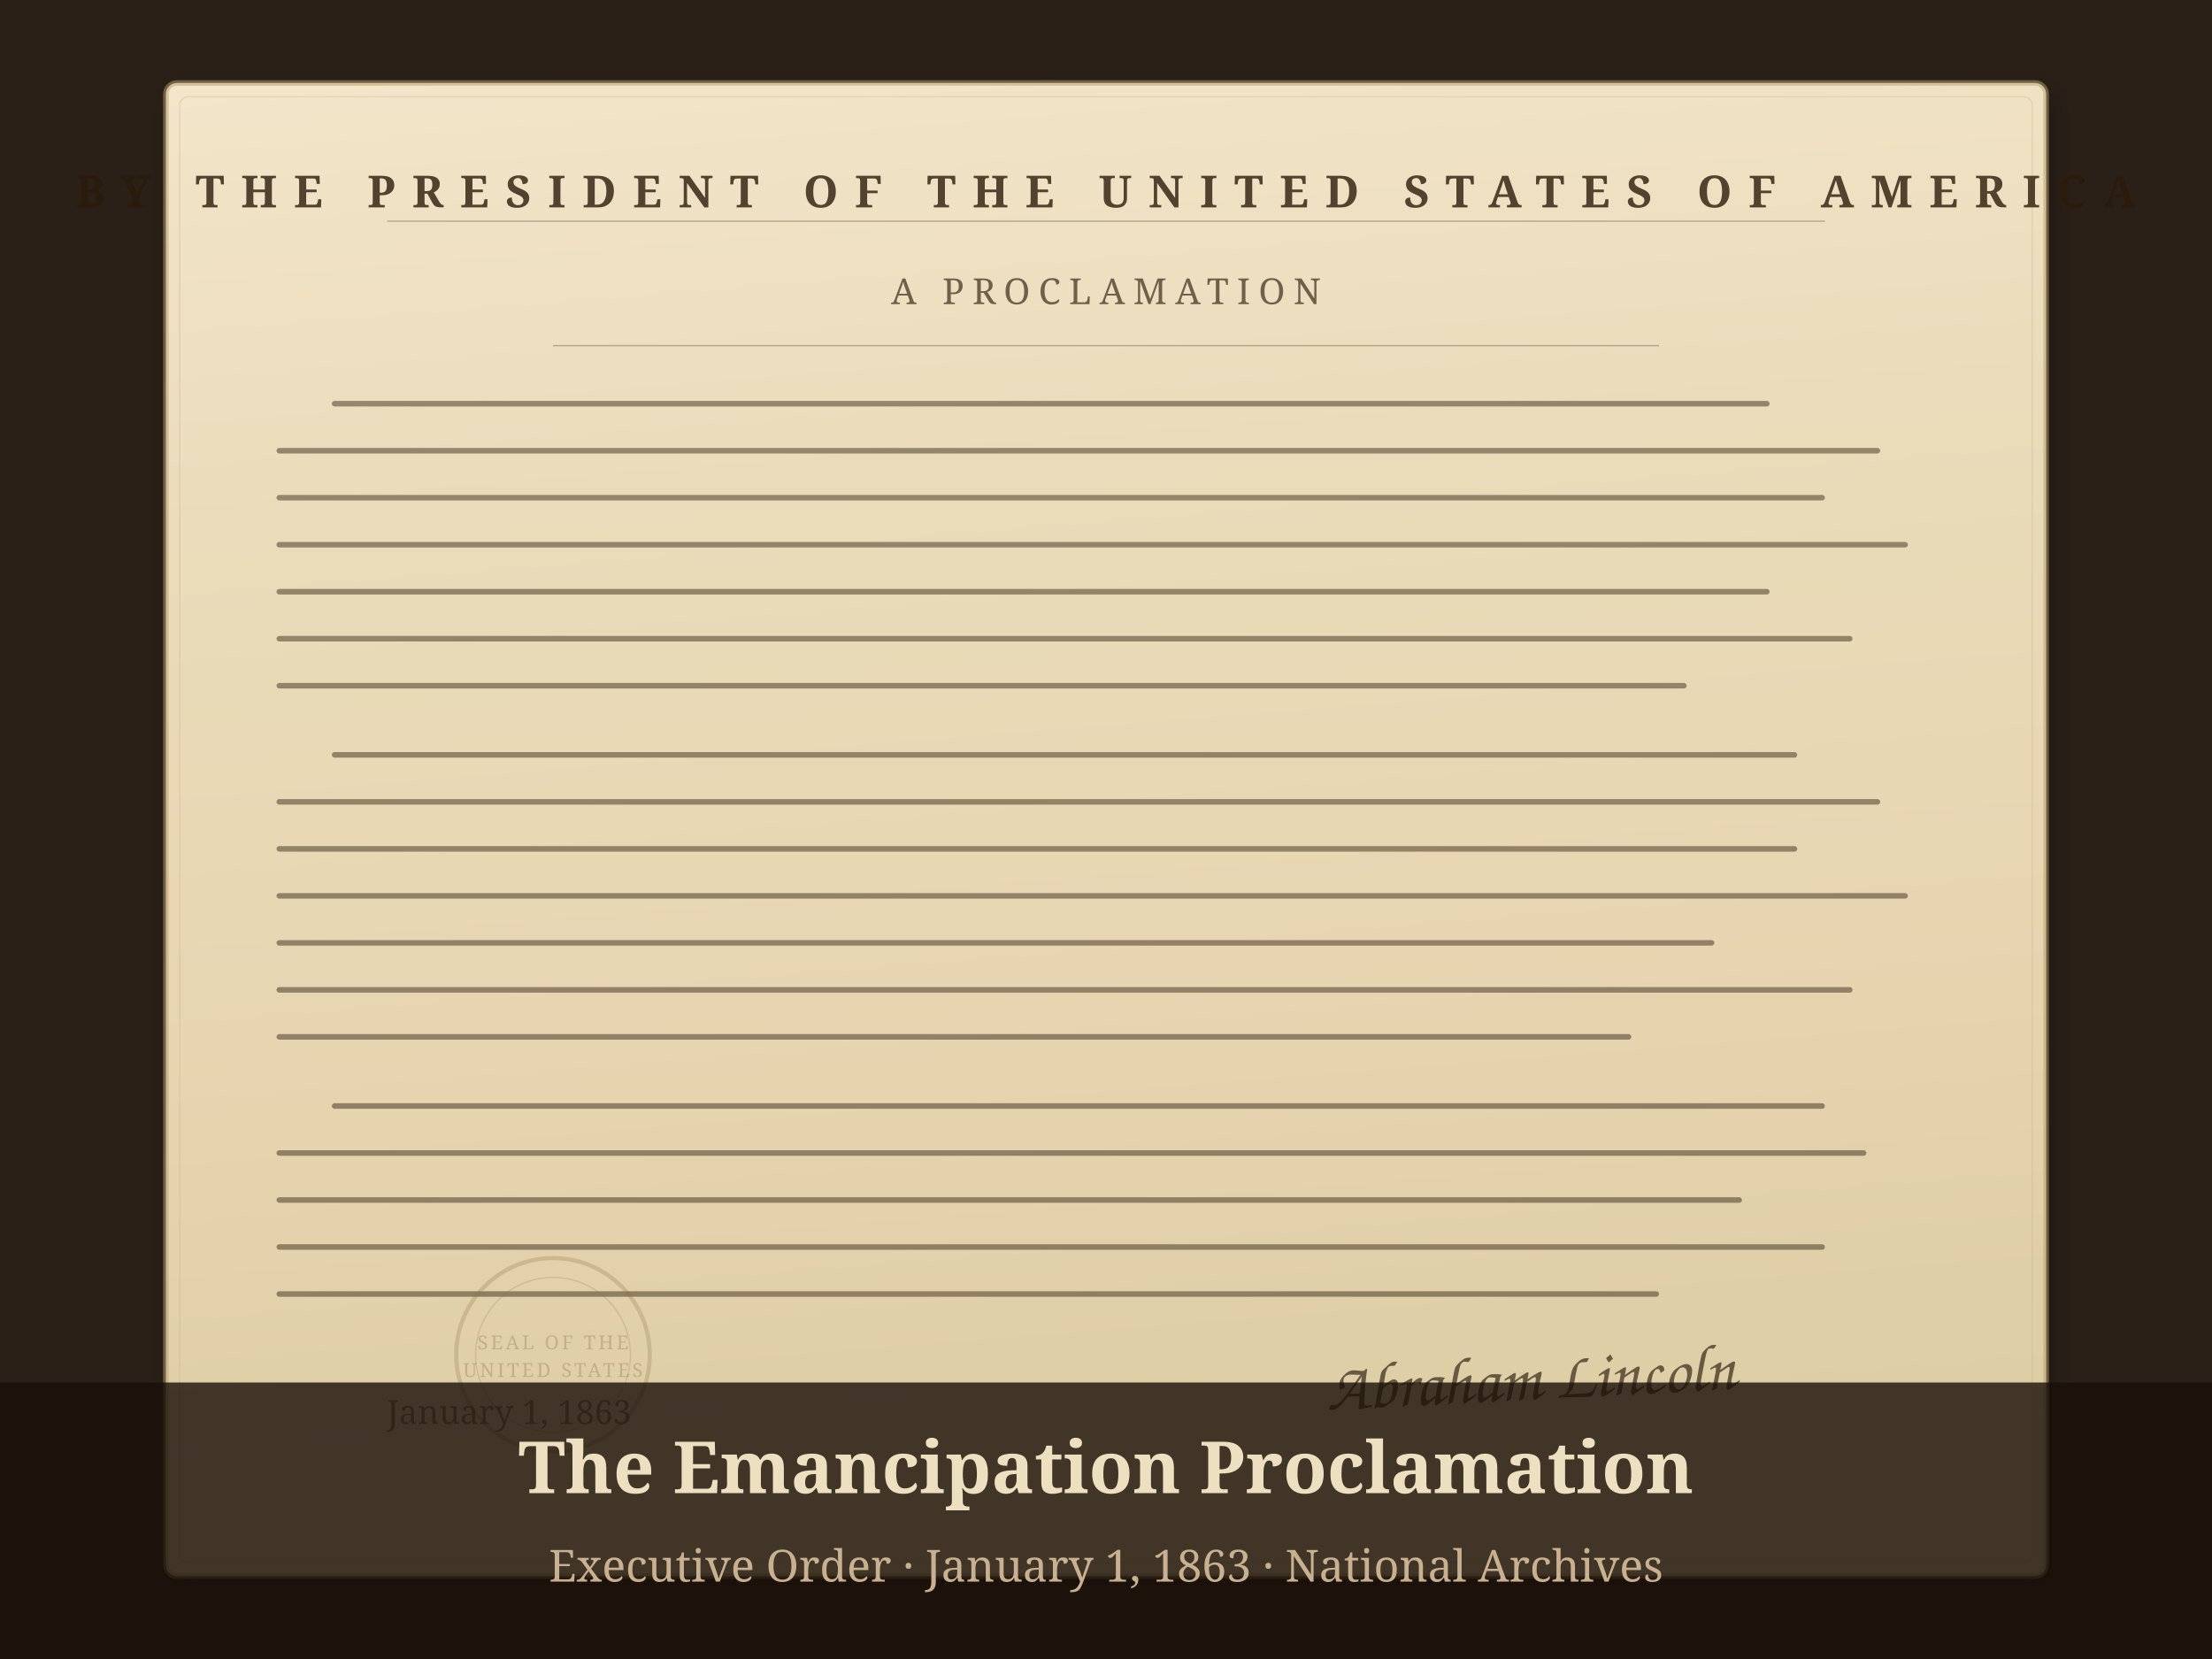
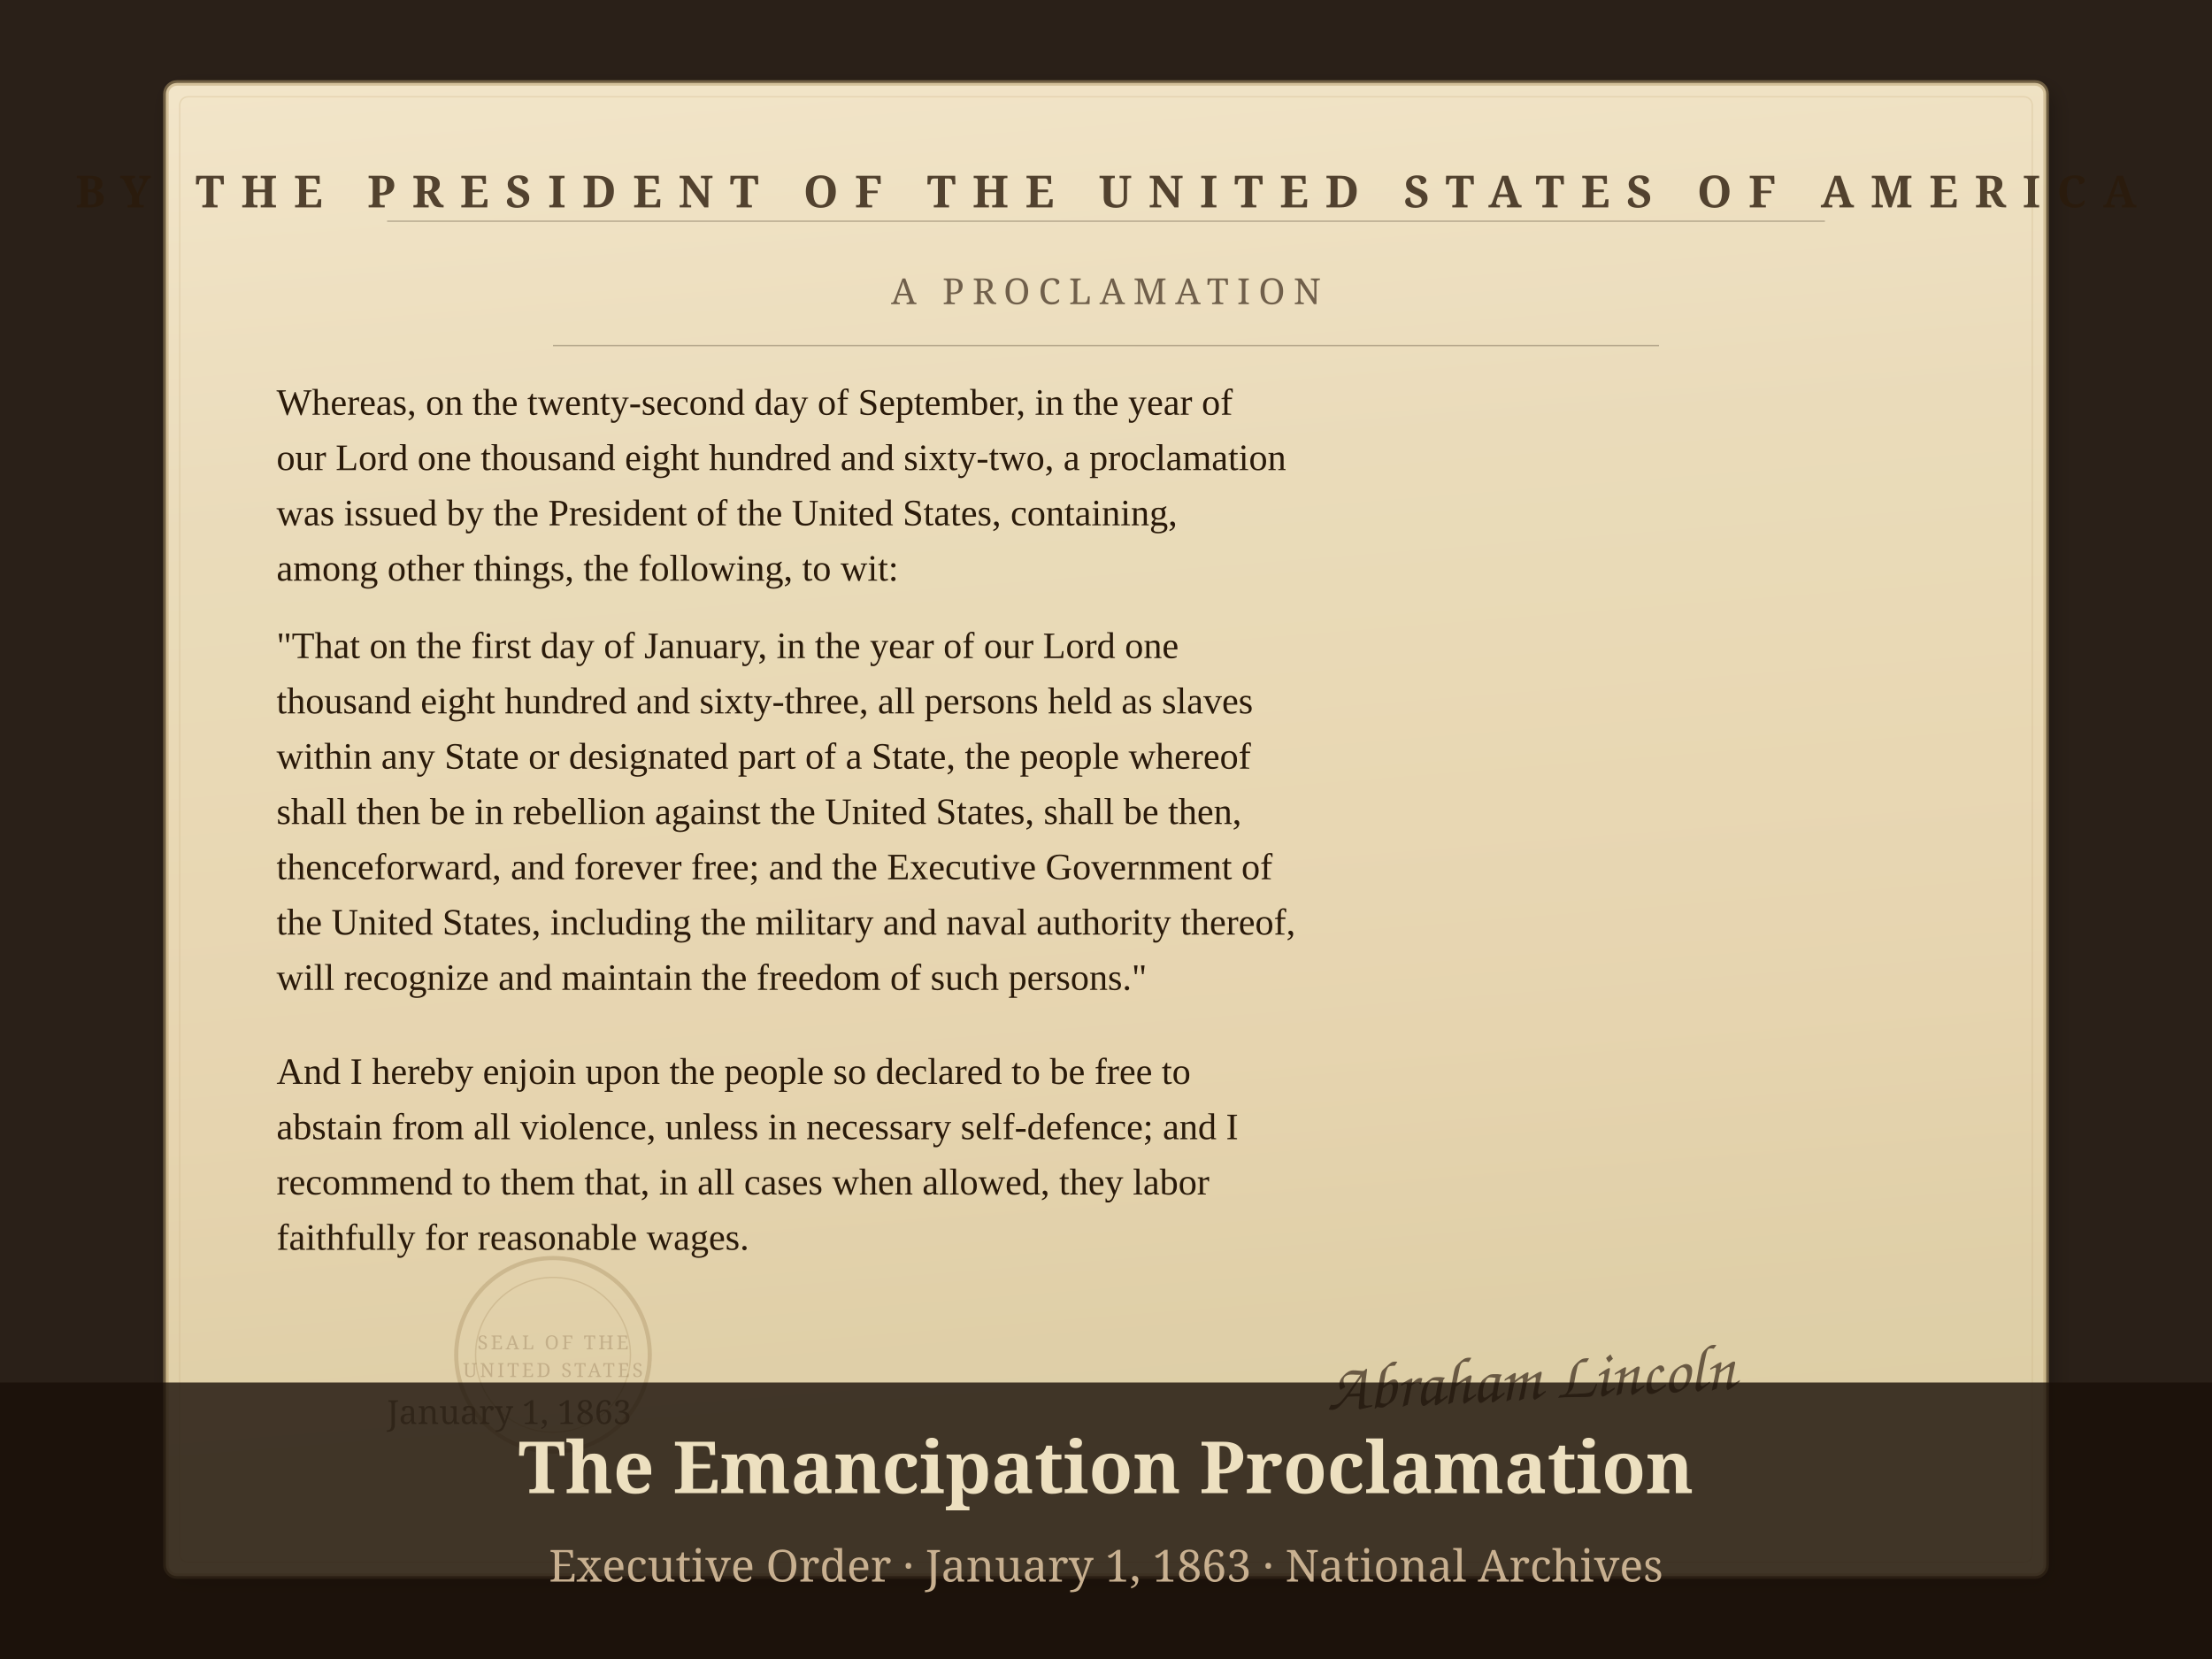
<svg xmlns="http://www.w3.org/2000/svg" viewBox="0 0 800 600" width="800" height="600">
  <defs>
    <linearGradient id="parchment" x1="0" y1="0" x2="0.1" y2="1">
      <stop offset="0%" stop-color="#f5ead0" />
      <stop offset="30%" stop-color="#ede0c0" />
      <stop offset="70%" stop-color="#e8d8b4" />
      <stop offset="100%" stop-color="#ddd0a8" />
    </linearGradient>
    <filter id="aged">
      <feTurbulence type="fractalNoise" baseFrequency="0.04" numOctaves="4" result="noise" />
      <feColorMatrix type="saturate" values="0" in="noise" result="grayNoise" />
      <feBlend in="SourceGraphic" in2="grayNoise" mode="multiply" />
    </filter>
    <filter id="shadow">
      <feDropShadow dx="2" dy="3" stdDeviation="4" flood-opacity="0.3" />
    </filter>
  </defs>
  <rect width="800" height="600" fill="#2a2018" />
  <rect x="60" y="30" width="680" height="540" rx="4" fill="url(#parchment)" filter="url(#shadow)" />
  <rect x="60" y="30" width="680" height="540" rx="4" fill="#c8a870" opacity="0.08" />
  <rect x="60" y="30" width="680" height="540" rx="4" fill="none" stroke="#b8a070" stroke-width="2" opacity="0.5" />
  <rect x="65" y="35" width="670" height="530" rx="3" fill="none" stroke="#c8b080" stroke-width="0.5" opacity="0.3" />
  <line x1="140" y1="80" x2="660" y2="80" stroke="#3a2a1a" stroke-width="0.5" opacity="0.3" />
  <text x="400" y="75" text-anchor="middle" font-family="Georgia, serif" font-size="16" font-weight="bold" fill="#2a1a0a" letter-spacing="6" opacity="0.8">BY THE PRESIDENT OF THE UNITED STATES OF AMERICA</text>
  <text x="400" y="110" text-anchor="middle" font-family="Georgia, serif" font-size="13" fill="#3a2a1a" letter-spacing="3" opacity="0.7">A PROCLAMATION</text>
  <line x1="200" y1="125" x2="600" y2="125" stroke="#3a2a1a" stroke-width="0.5" opacity="0.3" />
-   <g opacity="0.45" fill="#2a1a0a">
-     <rect x="120" y="145" width="520" height="2" rx="1" />
-     <rect x="100" y="162" width="580" height="2" rx="1" />
-     <rect x="100" y="179" width="560" height="2" rx="1" />
-     <rect x="100" y="196" width="590" height="2" rx="1" />
-     <rect x="100" y="213" width="540" height="2" rx="1" />
-     <rect x="100" y="230" width="570" height="2" rx="1" />
-     <rect x="100" y="247" width="510" height="2" rx="1" />
-     <rect x="120" y="272" width="530" height="2" rx="1" />
-     <rect x="100" y="289" width="580" height="2" rx="1" />
-     <rect x="100" y="306" width="550" height="2" rx="1" />
-     <rect x="100" y="323" width="590" height="2" rx="1" />
-     <rect x="100" y="340" width="520" height="2" rx="1" />
-     <rect x="100" y="357" width="570" height="2" rx="1" />
-     <rect x="100" y="374" width="490" height="2" rx="1" />
-     <rect x="120" y="399" width="540" height="2" rx="1" />
-     <rect x="100" y="416" width="575" height="2" rx="1" />
-     <rect x="100" y="433" width="530" height="2" rx="1" />
-     <rect x="100" y="450" width="560" height="2" rx="1" />
-     <rect x="100" y="467" width="500" height="2" rx="1" />
+   <g fill="#2a1a0a" font-family="Georgia, 'Times New Roman', serif" font-size="13.5">
+     <text x="100" y="150">Whereas, on the twenty-second day of September, in the year of</text>
+     <text x="100" y="170">our Lord one thousand eight hundred and sixty-two, a proclamation</text>
+     <text x="100" y="190">was issued by the President of the United States, containing,</text>
+     <text x="100" y="210">among other things, the following, to wit:</text>
+     <text x="100" y="238">"That on the first day of January, in the year of our Lord one</text>
+     <text x="100" y="258">thousand eight hundred and sixty-three, all persons held as slaves</text>
+     <text x="100" y="278">within any State or designated part of a State, the people whereof</text>
+     <text x="100" y="298">shall then be in rebellion against the United States, shall be then,</text>
+     <text x="100" y="318">thenceforward, and forever free; and the Executive Government of</text>
+     <text x="100" y="338">the United States, including the military and naval authority thereof,</text>
+     <text x="100" y="358">will recognize and maintain the freedom of such persons."</text>
+     <text x="100" y="392">And I hereby enjoin upon the people so declared to be free to</text>
+     <text x="100" y="412">abstain from all violence, unless in necessary self-defence; and I</text>
+     <text x="100" y="432">recommend to them that, in all cases when allowed, they labor</text>
+     <text x="100" y="452">faithfully for reasonable wages.</text>
  </g>
  <text x="480" y="510" font-family="'Brush Script MT', 'Segoe Script', cursive" font-size="24" fill="#1a0a00" opacity="0.6" transform="rotate(-3, 480, 510)">Abraham Lincoln</text>
  <text x="140" y="515" font-family="Georgia, serif" font-size="12" fill="#3a2a1a" opacity="0.5">January 1, 1863</text>
  <circle cx="200" cy="490" r="35" fill="none" stroke="#8a6a3a" stroke-width="1.5" opacity="0.25" />
  <circle cx="200" cy="490" r="28" fill="none" stroke="#8a6a3a" stroke-width="0.5" opacity="0.2" />
  <text x="200" y="488" text-anchor="middle" font-family="Georgia, serif" font-size="7" fill="#6a4a2a" opacity="0.25" letter-spacing="1">SEAL OF THE</text>
  <text x="200" y="498" text-anchor="middle" font-family="Georgia, serif" font-size="7" fill="#6a4a2a" opacity="0.25" letter-spacing="1">UNITED STATES</text>
  <rect x="0" y="500" width="800" height="100" fill="rgba(26,16,8,0.8)" />
  <text x="400" y="540" text-anchor="middle" font-family="Georgia, serif" font-size="26" font-weight="bold" fill="#ede0c0">The Emancipation Proclamation</text>
  <text x="400" y="572" text-anchor="middle" font-family="Georgia, serif" font-size="16" fill="#c8b090">Executive Order · January 1, 1863 · National Archives</text>
</svg>
